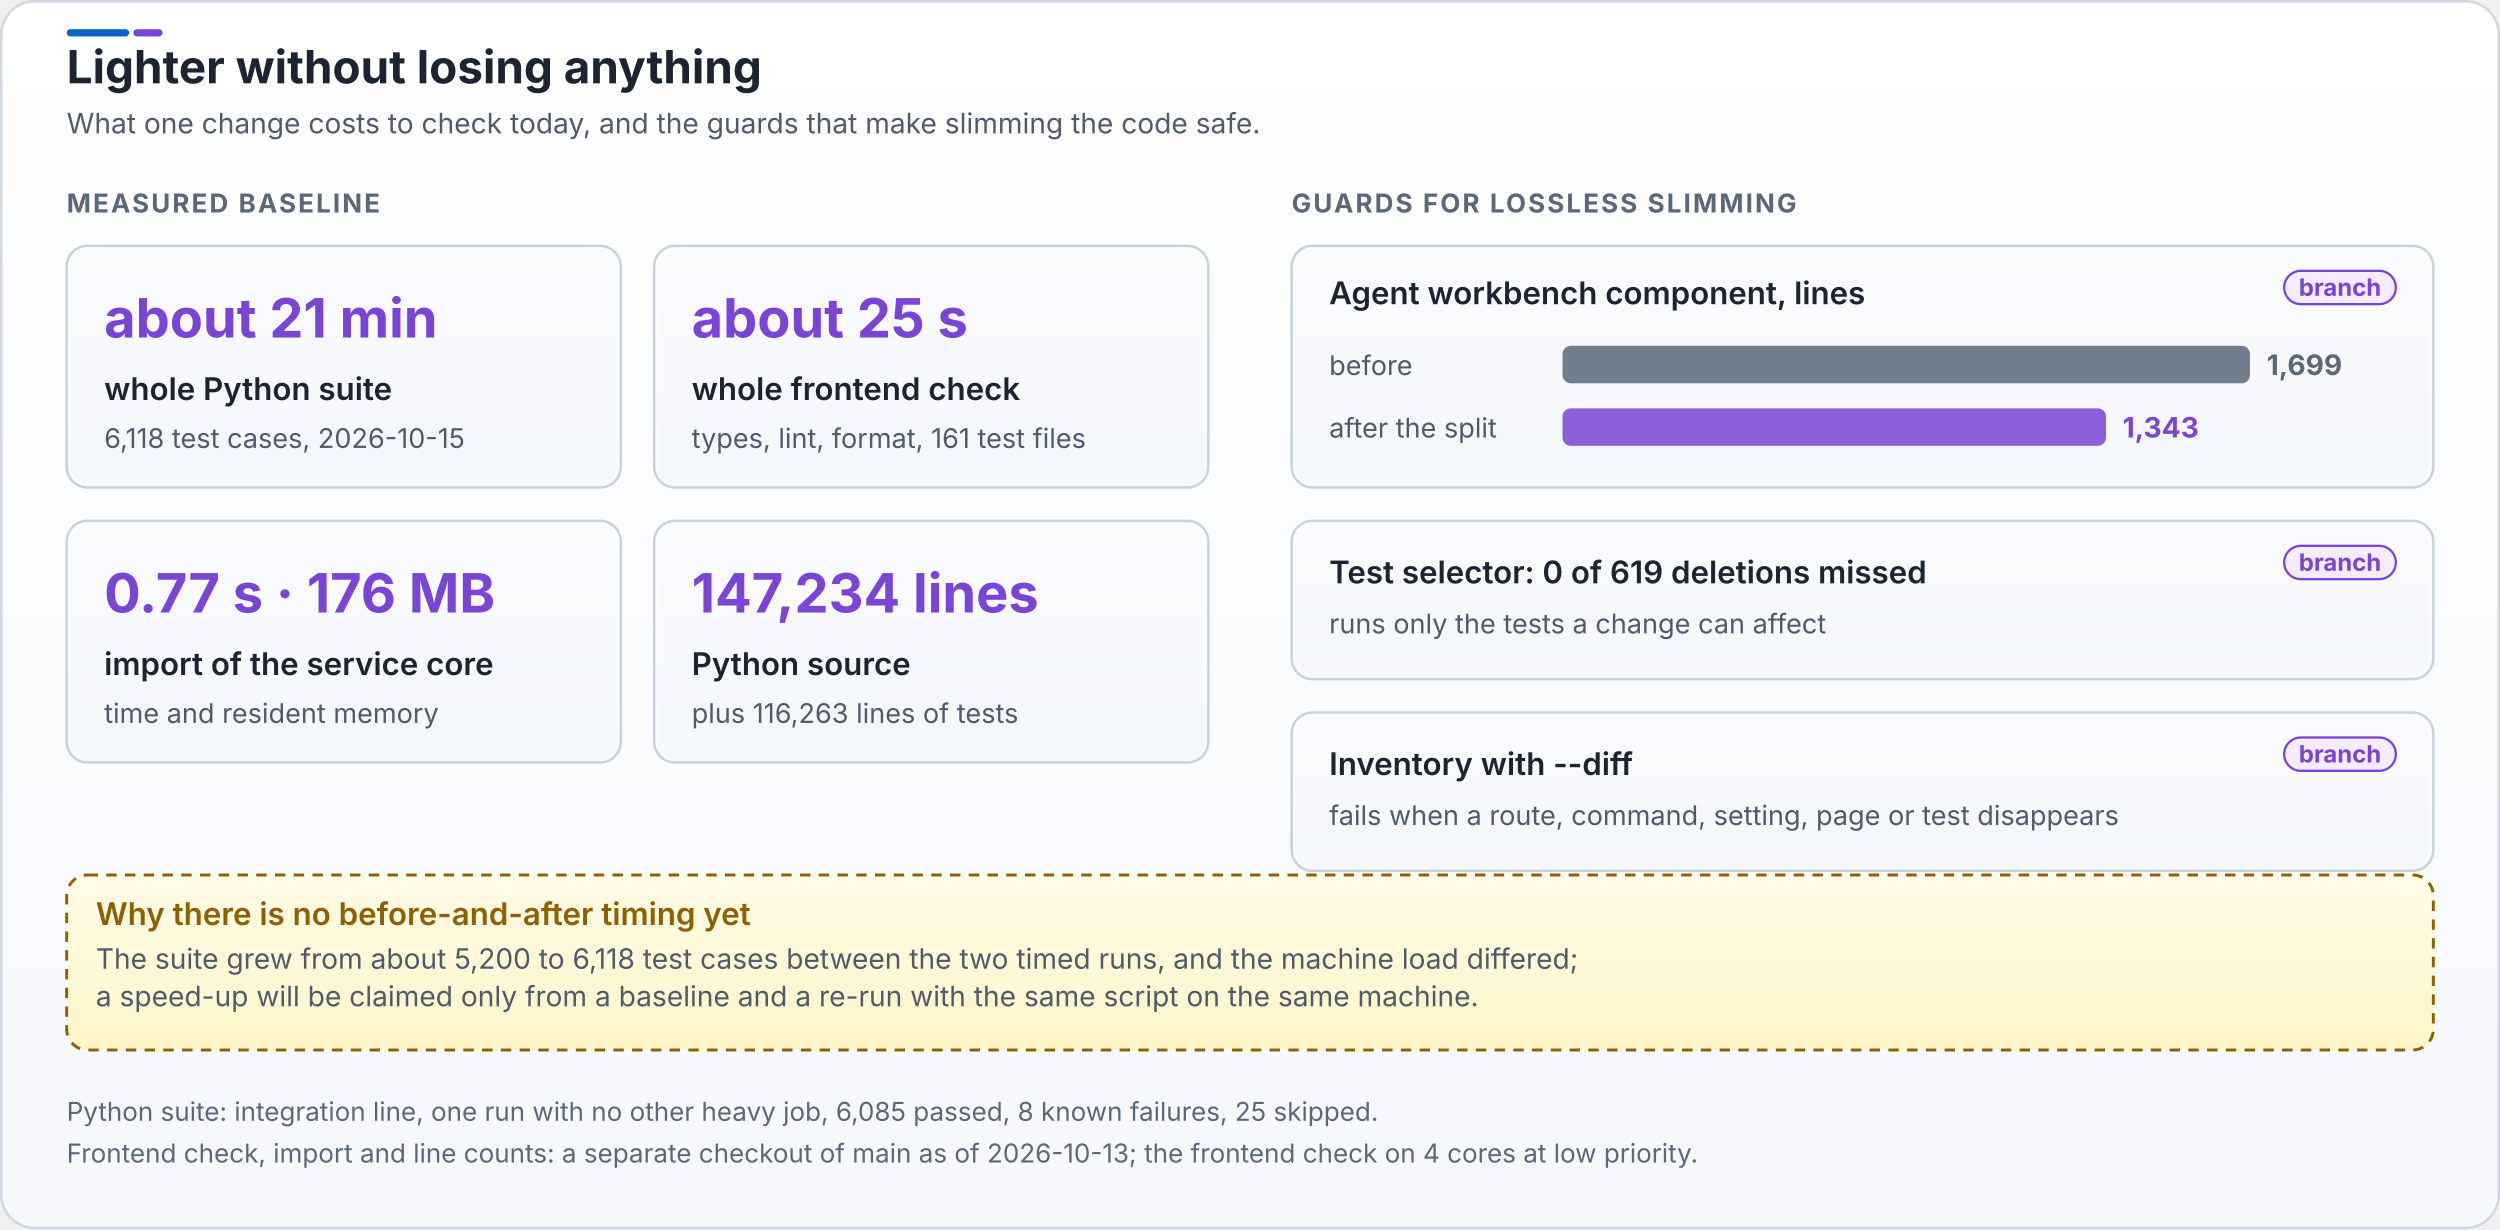
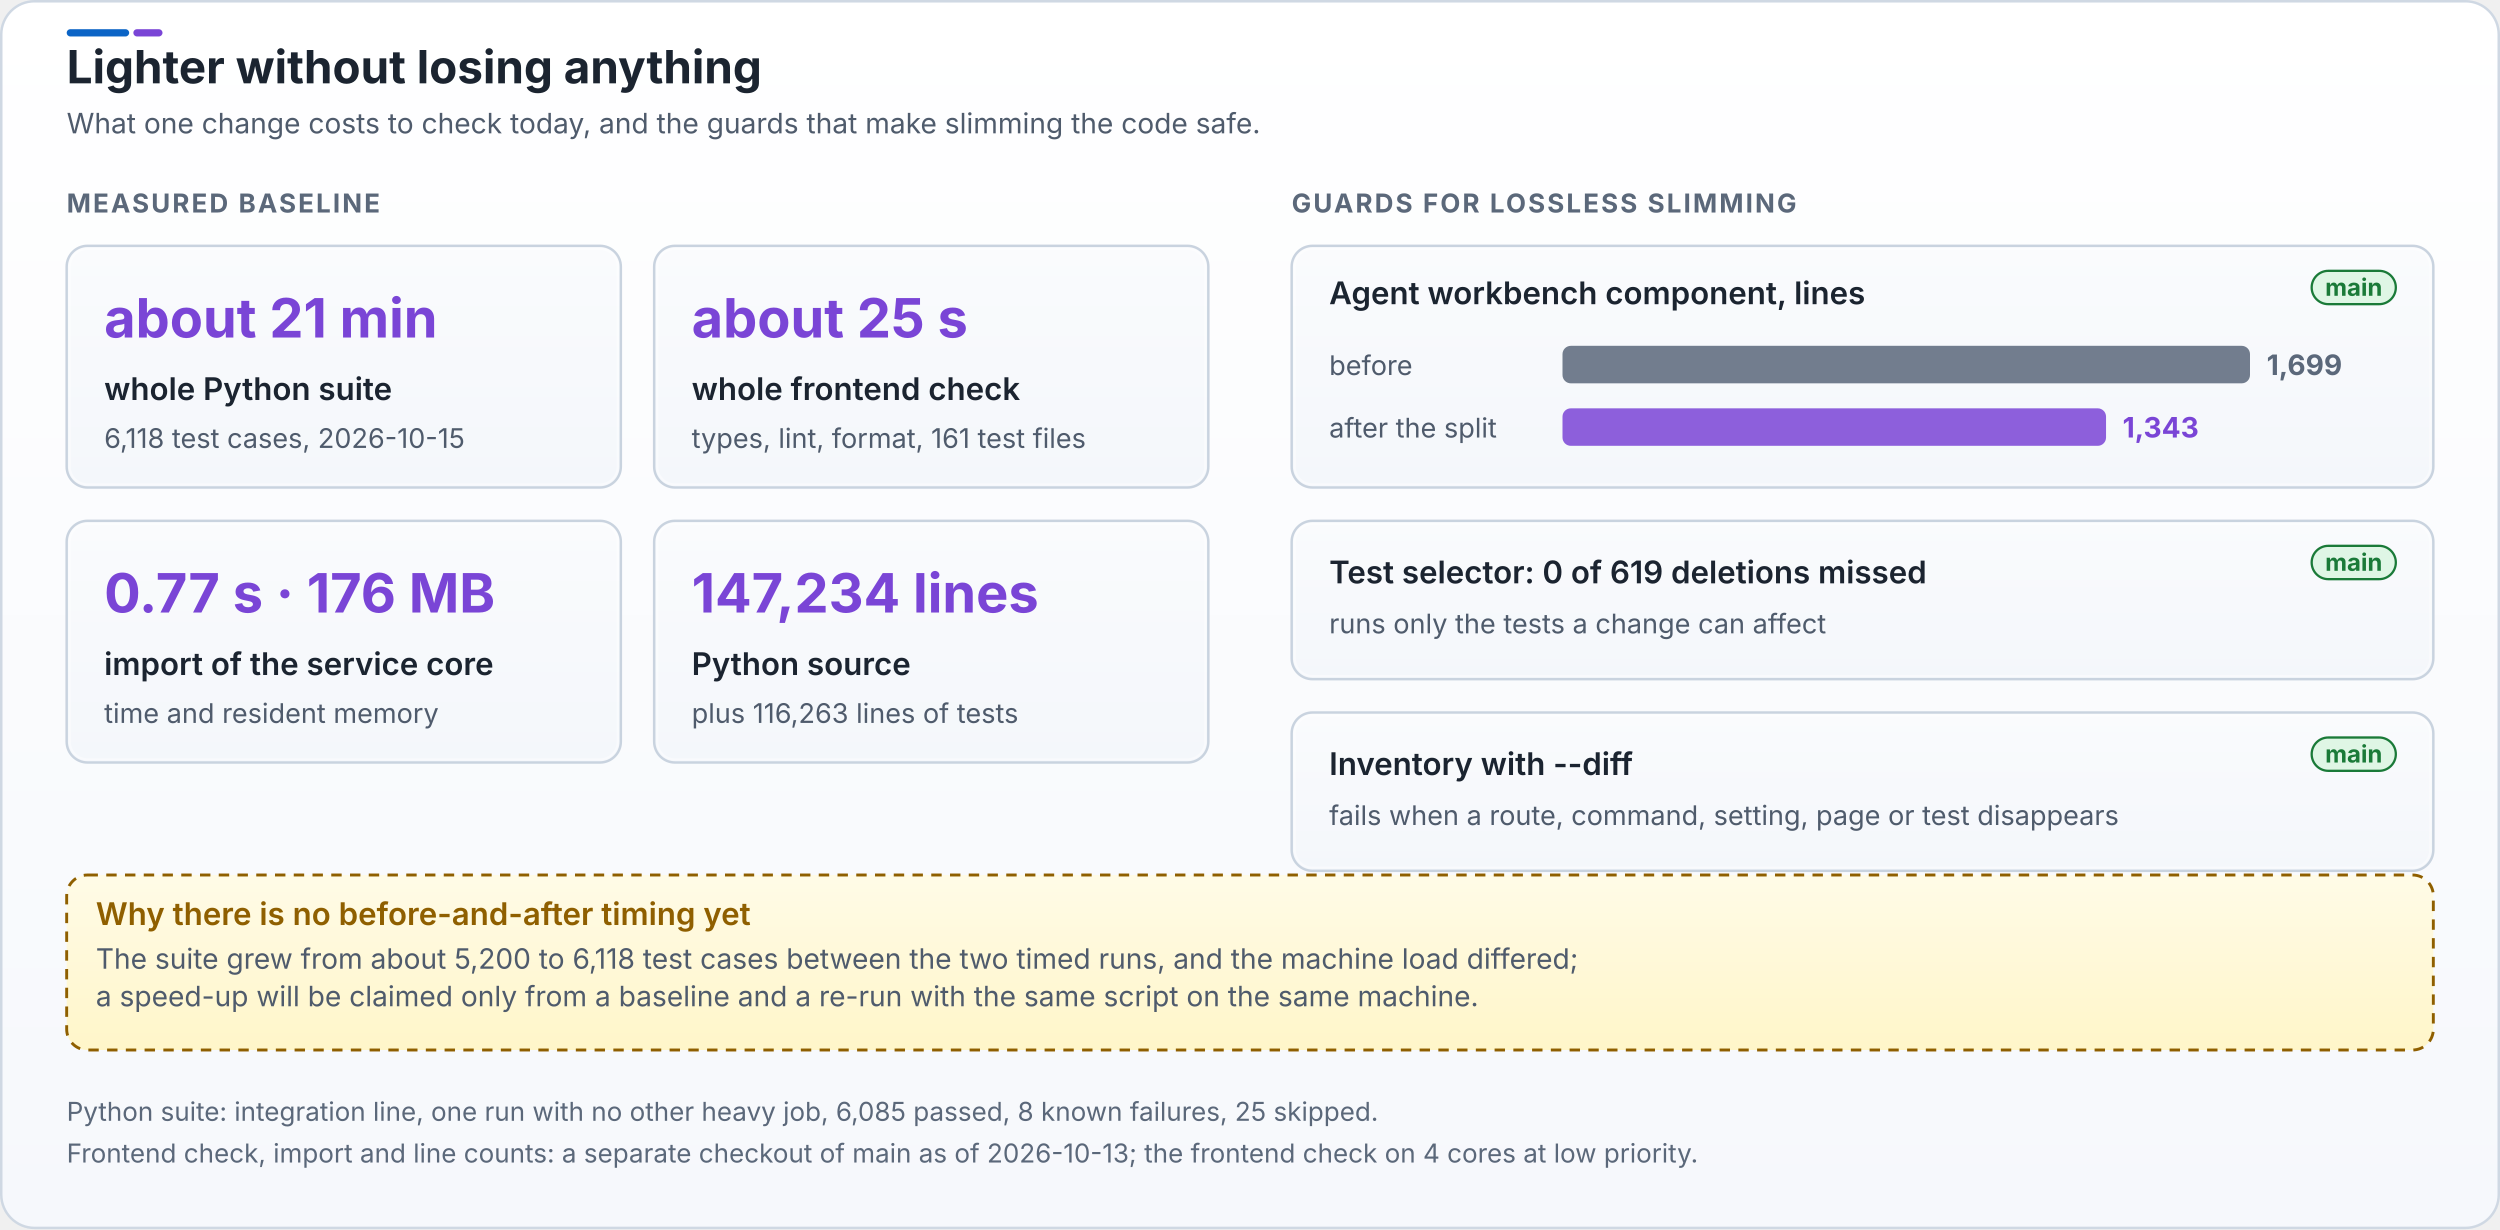
<svg xmlns="http://www.w3.org/2000/svg" viewBox="0 0 1200 590" width="1200" height="590" role="img" aria-labelledby="t d">
  <defs>
    <style>@media (prefers-reduced-motion: reduce) { * { animation: none !important; } }</style>
    <linearGradient id="g_box" x1="0" y1="0" x2="0" y2="1">
      <stop offset="0" stop-color="#fafbfd" />
      <stop offset="1" stop-color="#f4f7fb" />
    </linearGradient>
    <linearGradient id="g_gate" x1="0" y1="0" x2="0" y2="1">
      <stop offset="0" stop-color="#fffbe7" />
      <stop offset="1" stop-color="#fff6c9" />
    </linearGradient>
    <linearGradient id="g_panel" x1="0" y1="0" x2="0" y2="1">
      <stop offset="0" stop-color="#ffffff" />
      <stop offset="1" stop-color="#f6f8fc" />
    </linearGradient>
  </defs>
  <rect x="0.6" y="0.6" width="1198.8" height="588.8" rx="16" fill="url(#g_panel)" stroke="#cfd8e3" stroke-width="1.2" />
  <rect x="32" y="14" width="30" height="3.5" rx="1.75" fill="#0b64c6" />
  <rect x="64" y="14" width="14" height="3.5" rx="1.75" fill="#7a45d6" />
  <text x="32" y="40" font-family="Inter, -apple-system, 'Segoe UI', Roboto, 'Noto Sans', Helvetica, Arial, sans-serif" font-size="22" font-weight="700" text-anchor="start" fill="#1b2430">Lighter without losing anything</text>
  <text x="32" y="64" font-family="Inter, -apple-system, 'Segoe UI', Roboto, 'Noto Sans', Helvetica, Arial, sans-serif" font-size="13.5" font-weight="400" text-anchor="start" fill="#4f5b6c">What one change costs to check today, and the guards that make slimming the code safe.</text>
  <text x="32" y="102" font-family="Inter, -apple-system, 'Segoe UI', Roboto, 'Noto Sans', Helvetica, Arial, sans-serif" font-size="12.5" font-weight="700" text-anchor="start" fill="#5b687a" letter-spacing="0.08em">MEASURED BASELINE</text>
  <rect x="32" y="118" width="266" height="116" rx="10" fill="url(#g_box)" stroke="#c9d3df" stroke-width="1.2" />
  <rect x="33.5" y="119.5" width="263" height="113" rx="8.5" fill="none" stroke="#ffffff" stroke-opacity="0.425" stroke-width="1" />
  <text x="50" y="162" font-family="Inter, -apple-system, 'Segoe UI', Roboto, 'Noto Sans', Helvetica, Arial, sans-serif" font-size="26" font-weight="700" text-anchor="start" fill="#7a45d6">about 21 min</text>
  <text x="50" y="192" font-family="Inter, -apple-system, 'Segoe UI', Roboto, 'Noto Sans', Helvetica, Arial, sans-serif" font-size="15" font-weight="600" text-anchor="start" fill="#1b2430">whole Python suite</text>
  <text x="50" y="215" font-family="Inter, -apple-system, 'Segoe UI', Roboto, 'Noto Sans', Helvetica, Arial, sans-serif" font-size="13" font-weight="400" text-anchor="start" fill="#4f5b6c">6,118 test cases, 2026-10-15</text>
  <rect x="314" y="118" width="266" height="116" rx="10" fill="url(#g_box)" stroke="#c9d3df" stroke-width="1.2" />
  <rect x="315.5" y="119.5" width="263" height="113" rx="8.5" fill="none" stroke="#ffffff" stroke-opacity="0.425" stroke-width="1" />
  <text x="332" y="162" font-family="Inter, -apple-system, 'Segoe UI', Roboto, 'Noto Sans', Helvetica, Arial, sans-serif" font-size="26" font-weight="700" text-anchor="start" fill="#7a45d6">about 25 s</text>
  <text x="332" y="192" font-family="Inter, -apple-system, 'Segoe UI', Roboto, 'Noto Sans', Helvetica, Arial, sans-serif" font-size="15" font-weight="600" text-anchor="start" fill="#1b2430">whole frontend check</text>
  <text x="332" y="215" font-family="Inter, -apple-system, 'Segoe UI', Roboto, 'Noto Sans', Helvetica, Arial, sans-serif" font-size="13" font-weight="400" text-anchor="start" fill="#4f5b6c">types, lint, format, 161 test files</text>
  <rect x="32" y="250" width="266" height="116" rx="10" fill="url(#g_box)" stroke="#c9d3df" stroke-width="1.2" />
  <rect x="33.5" y="251.5" width="263" height="113" rx="8.5" fill="none" stroke="#ffffff" stroke-opacity="0.425" stroke-width="1" />
  <text x="50" y="294" font-family="Inter, -apple-system, 'Segoe UI', Roboto, 'Noto Sans', Helvetica, Arial, sans-serif" font-size="26" font-weight="700" text-anchor="start" fill="#7a45d6">0.77 s · 176 MB</text>
  <text x="50" y="324" font-family="Inter, -apple-system, 'Segoe UI', Roboto, 'Noto Sans', Helvetica, Arial, sans-serif" font-size="15" font-weight="600" text-anchor="start" fill="#1b2430">import of the service core</text>
  <text x="50" y="347" font-family="Inter, -apple-system, 'Segoe UI', Roboto, 'Noto Sans', Helvetica, Arial, sans-serif" font-size="13" font-weight="400" text-anchor="start" fill="#4f5b6c">time and resident memory</text>
  <rect x="314" y="250" width="266" height="116" rx="10" fill="url(#g_box)" stroke="#c9d3df" stroke-width="1.2" />
  <rect x="315.5" y="251.5" width="263" height="113" rx="8.5" fill="none" stroke="#ffffff" stroke-opacity="0.425" stroke-width="1" />
  <text x="332" y="294" font-family="Inter, -apple-system, 'Segoe UI', Roboto, 'Noto Sans', Helvetica, Arial, sans-serif" font-size="26" font-weight="700" text-anchor="start" fill="#7a45d6">147,234 lines</text>
  <text x="332" y="324" font-family="Inter, -apple-system, 'Segoe UI', Roboto, 'Noto Sans', Helvetica, Arial, sans-serif" font-size="15" font-weight="600" text-anchor="start" fill="#1b2430">Python source</text>
  <text x="332" y="347" font-family="Inter, -apple-system, 'Segoe UI', Roboto, 'Noto Sans', Helvetica, Arial, sans-serif" font-size="13" font-weight="400" text-anchor="start" fill="#4f5b6c">plus 116,263 lines of tests</text>
  <text x="620" y="102" font-family="Inter, -apple-system, 'Segoe UI', Roboto, 'Noto Sans', Helvetica, Arial, sans-serif" font-size="12.5" font-weight="700" text-anchor="start" fill="#5b687a" letter-spacing="0.08em">GUARDS FOR LOSSLESS SLIMMING</text>
  <rect x="620" y="118" width="548" height="116" rx="10" fill="url(#g_box)" stroke="#c9d3df" stroke-width="1.2" />
  <rect x="621.5" y="119.5" width="545" height="113" rx="8.5" fill="none" stroke="#ffffff" stroke-opacity="0.425" stroke-width="1" />
  <text x="638" y="146" font-family="Inter, -apple-system, 'Segoe UI', Roboto, 'Noto Sans', Helvetica, Arial, sans-serif" font-size="15" font-weight="600" text-anchor="start" fill="#1b2430">Agent workbench component, lines</text>
-   <rect x="1096.4" y="130" width="53.6" height="16" rx="8" fill="#f6ecff" stroke="#7a45d6" stroke-width="1.1" />
-   <text x="1123.2" y="142" font-family="Inter, -apple-system, 'Segoe UI', Roboto, 'Noto Sans', Helvetica, Arial, sans-serif" font-size="11.5" font-weight="700" text-anchor="middle" fill="#7a45d6">branch</text>
+   <rect x="1109.6" y="130" width="40.4" height="16" rx="8" fill="#dff6e5" stroke="#1a7a38" stroke-width="1.1" />
+   <text x="1129.8" y="142" font-family="Inter, -apple-system, 'Segoe UI', Roboto, 'Noto Sans', Helvetica, Arial, sans-serif" font-size="11.5" font-weight="700" text-anchor="middle" fill="#1a7a38">main</text>
  <text x="638" y="180" font-family="Inter, -apple-system, 'Segoe UI', Roboto, 'Noto Sans', Helvetica, Arial, sans-serif" font-size="13" font-weight="400" text-anchor="start" fill="#4f5b6c">before</text>
  <rect x="750" y="166" width="330.0" height="18" rx="4" fill="#5b687a" fill-opacity="0.85" />
  <text x="1088.0" y="180" font-family="Inter, -apple-system, 'Segoe UI', Roboto, 'Noto Sans', Helvetica, Arial, sans-serif" font-size="13.5" font-weight="700" text-anchor="start" fill="#5b687a">1,699</text>
  <text x="638" y="210" font-family="Inter, -apple-system, 'Segoe UI', Roboto, 'Noto Sans', Helvetica, Arial, sans-serif" font-size="13" font-weight="400" text-anchor="start" fill="#4f5b6c">after the split</text>
  <rect x="750" y="196" width="260.9" height="18" rx="4" fill="#7a45d6" fill-opacity="0.85" />
  <text x="1018.853" y="210" font-family="Inter, -apple-system, 'Segoe UI', Roboto, 'Noto Sans', Helvetica, Arial, sans-serif" font-size="13.5" font-weight="700" text-anchor="start" fill="#7a45d6">1,343</text>
  <rect x="620" y="250" width="548" height="76" rx="10" fill="url(#g_box)" stroke="#c9d3df" stroke-width="1.2" />
  <rect x="621.5" y="251.5" width="545" height="73" rx="8.5" fill="none" stroke="#ffffff" stroke-opacity="0.425" stroke-width="1" />
  <text x="638" y="280" font-family="Inter, -apple-system, 'Segoe UI', Roboto, 'Noto Sans', Helvetica, Arial, sans-serif" font-size="15" font-weight="600" text-anchor="start" fill="#1b2430">Test selector: 0 of 619 deletions missed</text>
  <text x="638" y="304" font-family="Inter, -apple-system, 'Segoe UI', Roboto, 'Noto Sans', Helvetica, Arial, sans-serif" font-size="13" font-weight="400" text-anchor="start" fill="#4f5b6c">runs only the tests a change can affect</text>
-   <rect x="1096.4" y="262" width="53.6" height="16" rx="8" fill="#f6ecff" stroke="#7a45d6" stroke-width="1.1" />
-   <text x="1123.2" y="274" font-family="Inter, -apple-system, 'Segoe UI', Roboto, 'Noto Sans', Helvetica, Arial, sans-serif" font-size="11.5" font-weight="700" text-anchor="middle" fill="#7a45d6">branch</text>
+   <rect x="1109.6" y="262" width="40.4" height="16" rx="8" fill="#dff6e5" stroke="#1a7a38" stroke-width="1.1" />
+   <text x="1129.8" y="274" font-family="Inter, -apple-system, 'Segoe UI', Roboto, 'Noto Sans', Helvetica, Arial, sans-serif" font-size="11.5" font-weight="700" text-anchor="middle" fill="#1a7a38">main</text>
  <rect x="620" y="342" width="548" height="76" rx="10" fill="url(#g_box)" stroke="#c9d3df" stroke-width="1.2" />
  <rect x="621.5" y="343.5" width="545" height="73" rx="8.5" fill="none" stroke="#ffffff" stroke-opacity="0.425" stroke-width="1" />
  <text x="638" y="372" font-family="Inter, -apple-system, 'Segoe UI', Roboto, 'Noto Sans', Helvetica, Arial, sans-serif" font-size="15" font-weight="600" text-anchor="start" fill="#1b2430">Inventory with --diff</text>
  <text x="638" y="396" font-family="Inter, -apple-system, 'Segoe UI', Roboto, 'Noto Sans', Helvetica, Arial, sans-serif" font-size="13" font-weight="400" text-anchor="start" fill="#4f5b6c">fails when a route, command, setting, page or test disappears</text>
-   <rect x="1096.4" y="354" width="53.6" height="16" rx="8" fill="#f6ecff" stroke="#7a45d6" stroke-width="1.1" />
-   <text x="1123.2" y="366" font-family="Inter, -apple-system, 'Segoe UI', Roboto, 'Noto Sans', Helvetica, Arial, sans-serif" font-size="11.5" font-weight="700" text-anchor="middle" fill="#7a45d6">branch</text>
+   <rect x="1109.6" y="354" width="40.4" height="16" rx="8" fill="#dff6e5" stroke="#1a7a38" stroke-width="1.1" />
+   <text x="1129.8" y="366" font-family="Inter, -apple-system, 'Segoe UI', Roboto, 'Noto Sans', Helvetica, Arial, sans-serif" font-size="11.5" font-weight="700" text-anchor="middle" fill="#1a7a38">main</text>
  <rect x="32" y="420" width="1136" height="84" rx="10" fill="url(#g_gate)" stroke="#8f5f00" stroke-width="1.4" stroke-dasharray="5 4" />
  <text x="46" y="444" font-family="Inter, -apple-system, 'Segoe UI', Roboto, 'Noto Sans', Helvetica, Arial, sans-serif" font-size="15" font-weight="600" text-anchor="start" fill="#8f5f00">Why there is no before-and-after timing yet</text>
  <text x="46" y="465" font-family="Inter, -apple-system, 'Segoe UI', Roboto, 'Noto Sans', Helvetica, Arial, sans-serif" font-size="13.5" font-weight="400" text-anchor="start" fill="#4f5b6c">The suite grew from about 5,200 to 6,118 test cases between the two timed runs, and the machine load differed;</text>
  <text x="46" y="483" font-family="Inter, -apple-system, 'Segoe UI', Roboto, 'Noto Sans', Helvetica, Arial, sans-serif" font-size="13.5" font-weight="400" text-anchor="start" fill="#4f5b6c">a speed-up will be claimed only from a baseline and a re-run with the same script on the same machine.</text>
  <text x="32" y="538" font-family="Inter, -apple-system, 'Segoe UI', Roboto, 'Noto Sans', Helvetica, Arial, sans-serif" font-size="12.5" font-weight="400" text-anchor="start" fill="#5b687a">Python suite: integration line, one run with no other heavy job, 6,085 passed, 8 known failures, 25 skipped.</text>
  <text x="32" y="558" font-family="Inter, -apple-system, 'Segoe UI', Roboto, 'Noto Sans', Helvetica, Arial, sans-serif" font-size="12.5" font-weight="400" text-anchor="start" fill="#5b687a">Frontend check, import and line counts: a separate checkout of main as of 2026-10-13; the frontend check on 4 cores at low priority.</text>
</svg>
